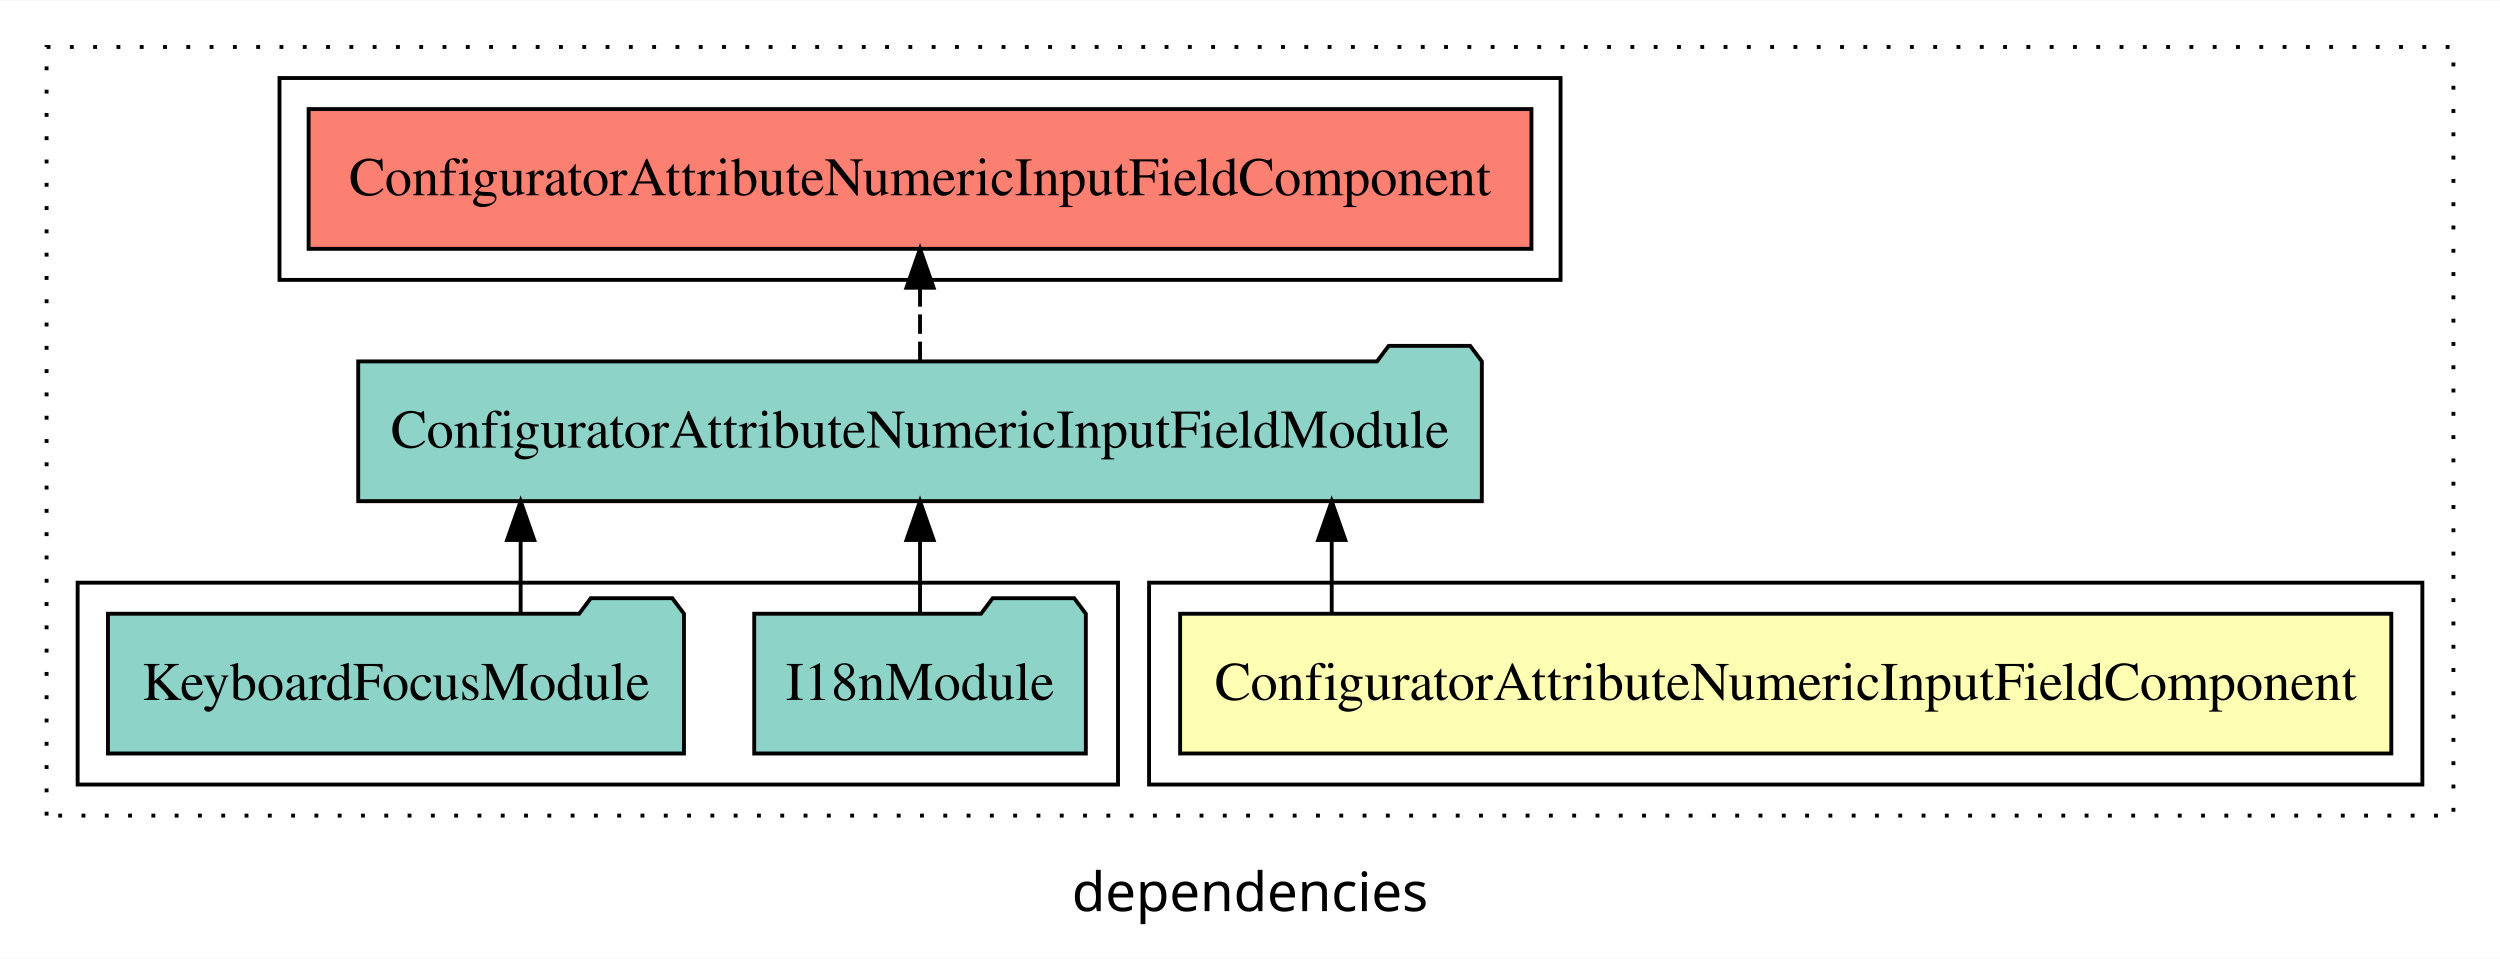
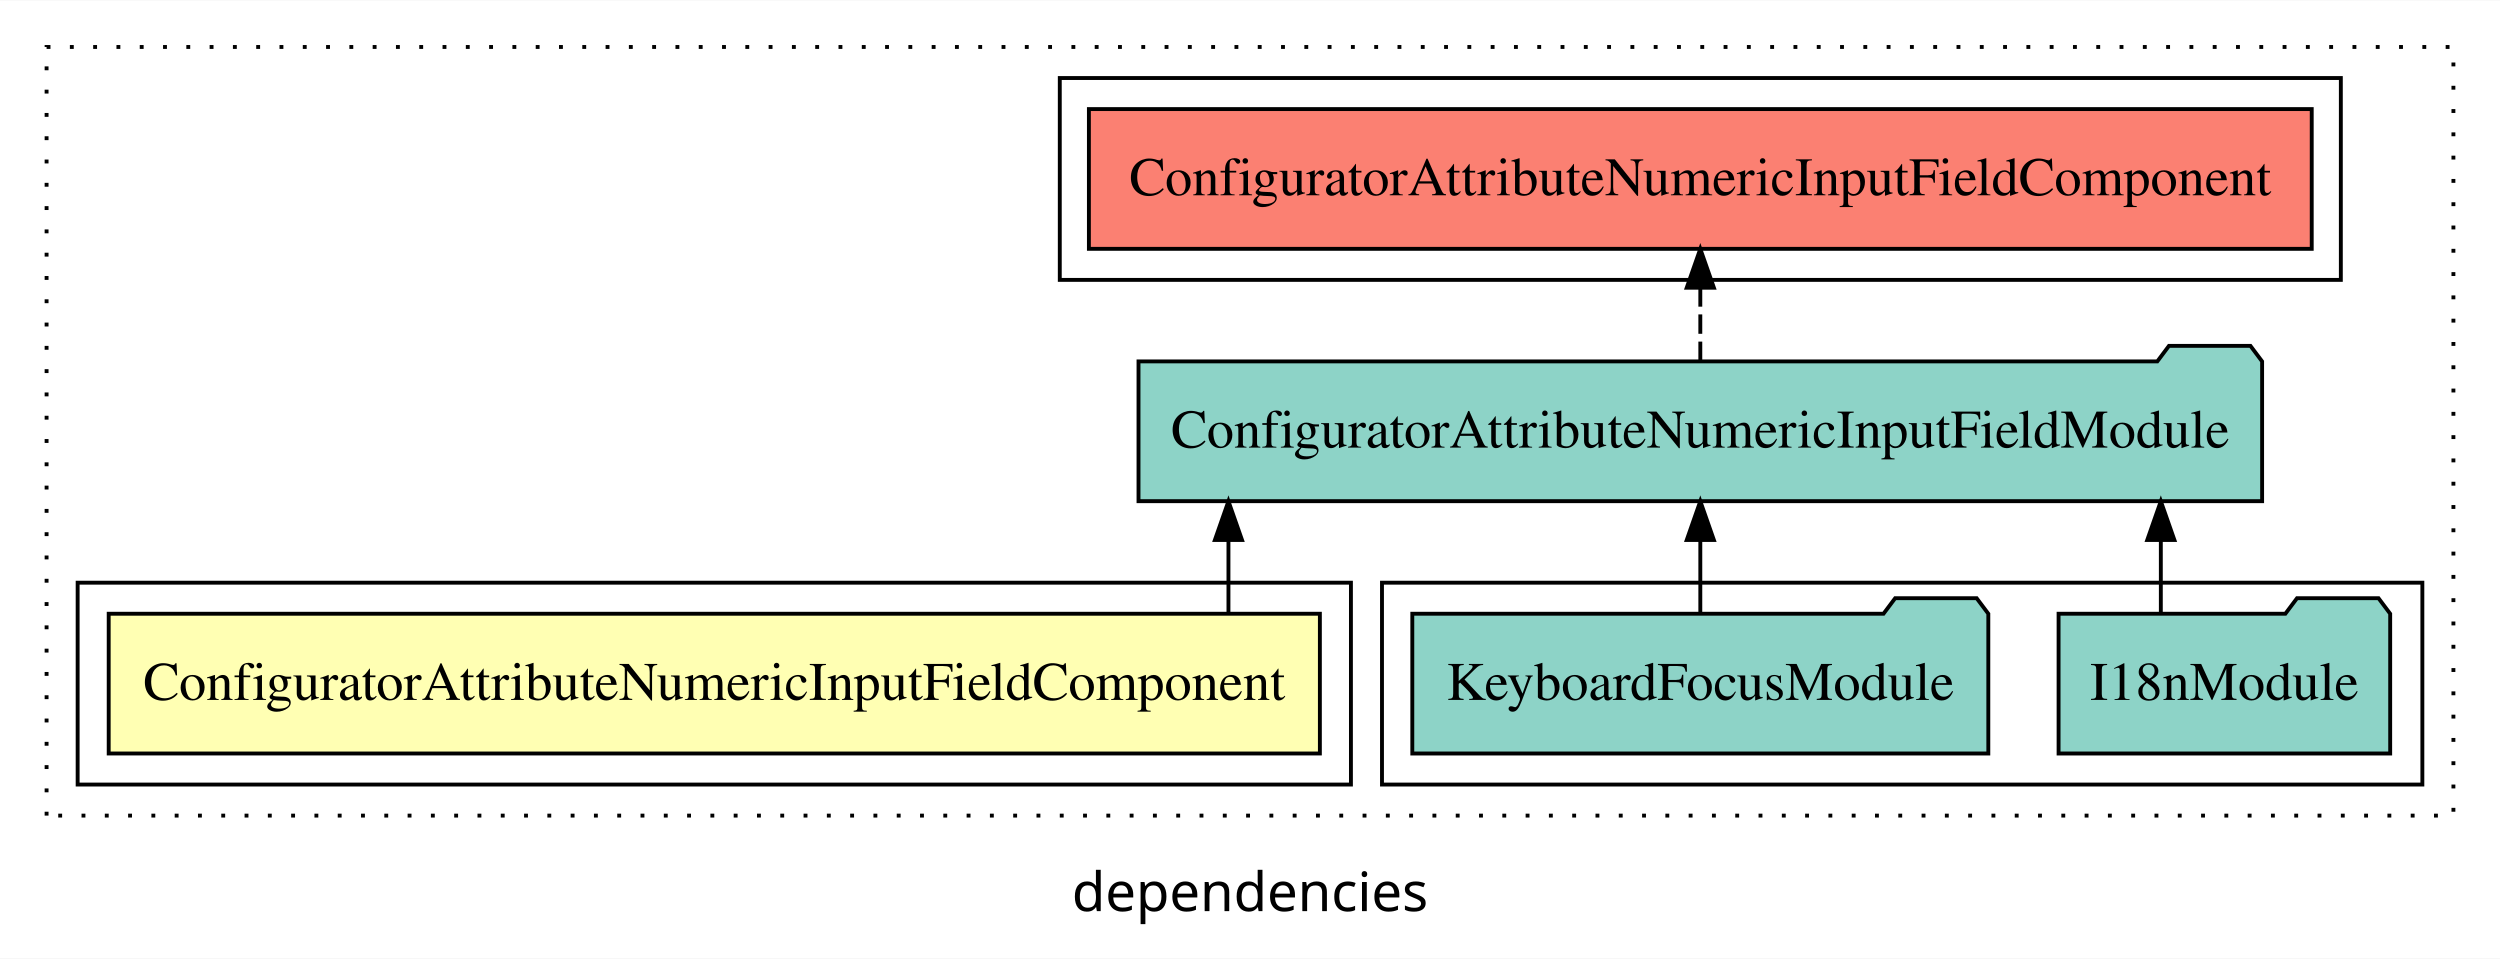
<svg xmlns="http://www.w3.org/2000/svg" width="644pt" height="247pt" viewBox="0.00 0.00 644.00 246.80">
  <g id="graph0" class="graph" transform="scale(1 1) rotate(0) translate(4 242.8)">
    <polygon fill="white" stroke="transparent" points="-4,4 -4,-242.8 640,-242.8 640,4 -4,4" />
    <text text-anchor="middle" x="318" y="-8.2" font-family="sans-serif" font-size="14.00">dependencies</text>
    <g id="clust1" class="cluster">
      <polygon fill="none" stroke="black" stroke-dasharray="1,5" points="8,-32.8 8,-230.8 628,-230.8 628,-32.8 8,-32.8" />
    </g>
-     <g id="clust5" class="cluster">
-       <polygon fill="none" stroke="black" points="68,-170.8 68,-222.8 398,-222.8 398,-170.8 68,-170.8" />
+     <g id="clust4" class="cluster">
+       <polygon fill="none" stroke="black" points="352,-40.8 352,-92.8 620,-92.8 620,-40.8 352,-40.8" />
    </g>
    <g id="clust2" class="cluster">
-       <polygon fill="none" stroke="black" points="292,-40.8 292,-92.8 620,-92.8 620,-40.8 292,-40.8" />
+       <polygon fill="none" stroke="black" points="16,-40.8 16,-92.8 344,-92.8 344,-40.8 16,-40.8" />
    </g>
-     <g id="clust4" class="cluster">
-       <polygon fill="none" stroke="black" points="16,-40.8 16,-92.8 284,-92.8 284,-40.8 16,-40.8" />
+     <g id="clust5" class="cluster">
+       <polygon fill="none" stroke="black" points="269,-170.8 269,-222.8 599,-222.8 599,-170.8 269,-170.8" />
    </g>
    <g id="node1" class="node">
-       <polygon fill="#ffffb3" stroke="black" points="612,-84.8 300,-84.8 300,-48.8 612,-48.8 612,-84.8" />
-       <text text-anchor="middle" x="456" y="-62.6" font-family="Times,serif" font-size="14.00">ConfiguratorAttributeNumericInputFieldComponent</text>
+       <polygon fill="#ffffb3" stroke="black" points="336,-84.8 24,-84.8 24,-48.8 336,-48.8 336,-84.8" />
+       <text text-anchor="middle" x="180" y="-62.6" font-family="Times,serif" font-size="14.00">ConfiguratorAttributeNumericInputFieldComponent</text>
    </g>
    <g id="node2" class="node">
-       <polygon fill="#8dd3c7" stroke="black" points="377.72,-149.8 374.72,-153.8 353.72,-153.8 350.72,-149.8 88.28,-149.8 88.28,-113.8 377.72,-113.8 377.72,-149.8" />
-       <text text-anchor="middle" x="233" y="-127.6" font-family="Times,serif" font-size="14.00">ConfiguratorAttributeNumericInputFieldModule</text>
+       <polygon fill="#8dd3c7" stroke="black" points="578.72,-149.8 575.72,-153.8 554.72,-153.8 551.72,-149.8 289.28,-149.8 289.28,-113.8 578.72,-113.8 578.72,-149.8" />
+       <text text-anchor="middle" x="434" y="-127.6" font-family="Times,serif" font-size="14.00">ConfiguratorAttributeNumericInputFieldModule</text>
    </g>
    <g id="edge1" class="edge">
-       <path fill="none" stroke="black" d="M339.05,-84.91C339.05,-84.91 339.05,-103.79 339.05,-103.79" />
-       <polygon fill="black" stroke="black" points="335.55,-103.79 339.05,-113.79 342.55,-103.79 335.55,-103.79" />
+       <path fill="none" stroke="black" d="M312.45,-84.91C312.45,-84.91 312.45,-103.79 312.45,-103.79" />
+       <polygon fill="black" stroke="black" points="308.95,-103.79 312.45,-113.79 315.95,-103.79 308.95,-103.79" />
    </g>
    <g id="node5" class="node">
-       <polygon fill="#fb8072" stroke="black" points="390.5,-214.8 75.5,-214.8 75.5,-178.8 390.5,-178.8 390.5,-214.8" />
-       <text text-anchor="middle" x="233" y="-192.6" font-family="Times,serif" font-size="14.00">ConfiguratorAttributeNumericInputFieldComponent </text>
+       <polygon fill="#fb8072" stroke="black" points="591.5,-214.8 276.5,-214.8 276.5,-178.8 591.5,-178.8 591.5,-214.8" />
+       <text text-anchor="middle" x="434" y="-192.6" font-family="Times,serif" font-size="14.00">ConfiguratorAttributeNumericInputFieldComponent </text>
    </g>
    <g id="edge4" class="edge">
-       <path fill="none" stroke="black" stroke-dasharray="5,2" d="M233,-149.91C233,-149.91 233,-168.79 233,-168.79" />
-       <polygon fill="black" stroke="black" points="229.5,-168.79 233,-178.79 236.5,-168.79 229.5,-168.79" />
+       <path fill="none" stroke="black" stroke-dasharray="5,2" d="M434,-149.91C434,-149.91 434,-168.79 434,-168.79" />
+       <polygon fill="black" stroke="black" points="430.5,-168.79 434,-178.79 437.5,-168.79 430.5,-168.79" />
    </g>
    <g id="node3" class="node">
-       <polygon fill="#8dd3c7" stroke="black" points="275.71,-84.8 272.71,-88.8 251.71,-88.8 248.71,-84.8 190.29,-84.8 190.29,-48.8 275.71,-48.8 275.71,-84.8" />
-       <text text-anchor="middle" x="233" y="-62.6" font-family="Times,serif" font-size="14.00">I18nModule</text>
+       <polygon fill="#8dd3c7" stroke="black" points="611.71,-84.8 608.71,-88.8 587.71,-88.8 584.71,-84.8 526.29,-84.8 526.29,-48.8 611.71,-48.8 611.71,-84.8" />
+       <text text-anchor="middle" x="569" y="-62.6" font-family="Times,serif" font-size="14.00">I18nModule</text>
    </g>
    <g id="edge2" class="edge">
-       <path fill="none" stroke="black" d="M233,-84.91C233,-84.91 233,-103.79 233,-103.79" />
-       <polygon fill="black" stroke="black" points="229.5,-103.79 233,-113.79 236.5,-103.79 229.5,-103.79" />
+       <path fill="none" stroke="black" d="M552.63,-84.91C552.63,-84.91 552.63,-103.79 552.63,-103.79" />
+       <polygon fill="black" stroke="black" points="549.13,-103.79 552.63,-113.79 556.13,-103.79 549.13,-103.79" />
    </g>
    <g id="node4" class="node">
-       <polygon fill="#8dd3c7" stroke="black" points="172.19,-84.8 169.19,-88.8 148.19,-88.8 145.19,-84.8 23.81,-84.8 23.81,-48.8 172.19,-48.8 172.19,-84.8" />
-       <text text-anchor="middle" x="98" y="-62.6" font-family="Times,serif" font-size="14.00">KeyboardFocusModule</text>
+       <polygon fill="#8dd3c7" stroke="black" points="508.19,-84.8 505.19,-88.8 484.19,-88.8 481.19,-84.8 359.81,-84.8 359.81,-48.8 508.19,-48.8 508.19,-84.8" />
+       <text text-anchor="middle" x="434" y="-62.6" font-family="Times,serif" font-size="14.00">KeyboardFocusModule</text>
    </g>
    <g id="edge3" class="edge">
-       <path fill="none" stroke="black" d="M130.12,-84.91C130.12,-84.91 130.12,-103.79 130.12,-103.79" />
-       <polygon fill="black" stroke="black" points="126.62,-103.79 130.12,-113.79 133.62,-103.79 126.62,-103.79" />
+       <path fill="none" stroke="black" d="M434,-84.91C434,-84.91 434,-103.79 434,-103.79" />
+       <polygon fill="black" stroke="black" points="430.5,-103.79 434,-113.79 437.5,-103.79 430.5,-103.79" />
    </g>
  </g>
</svg>
